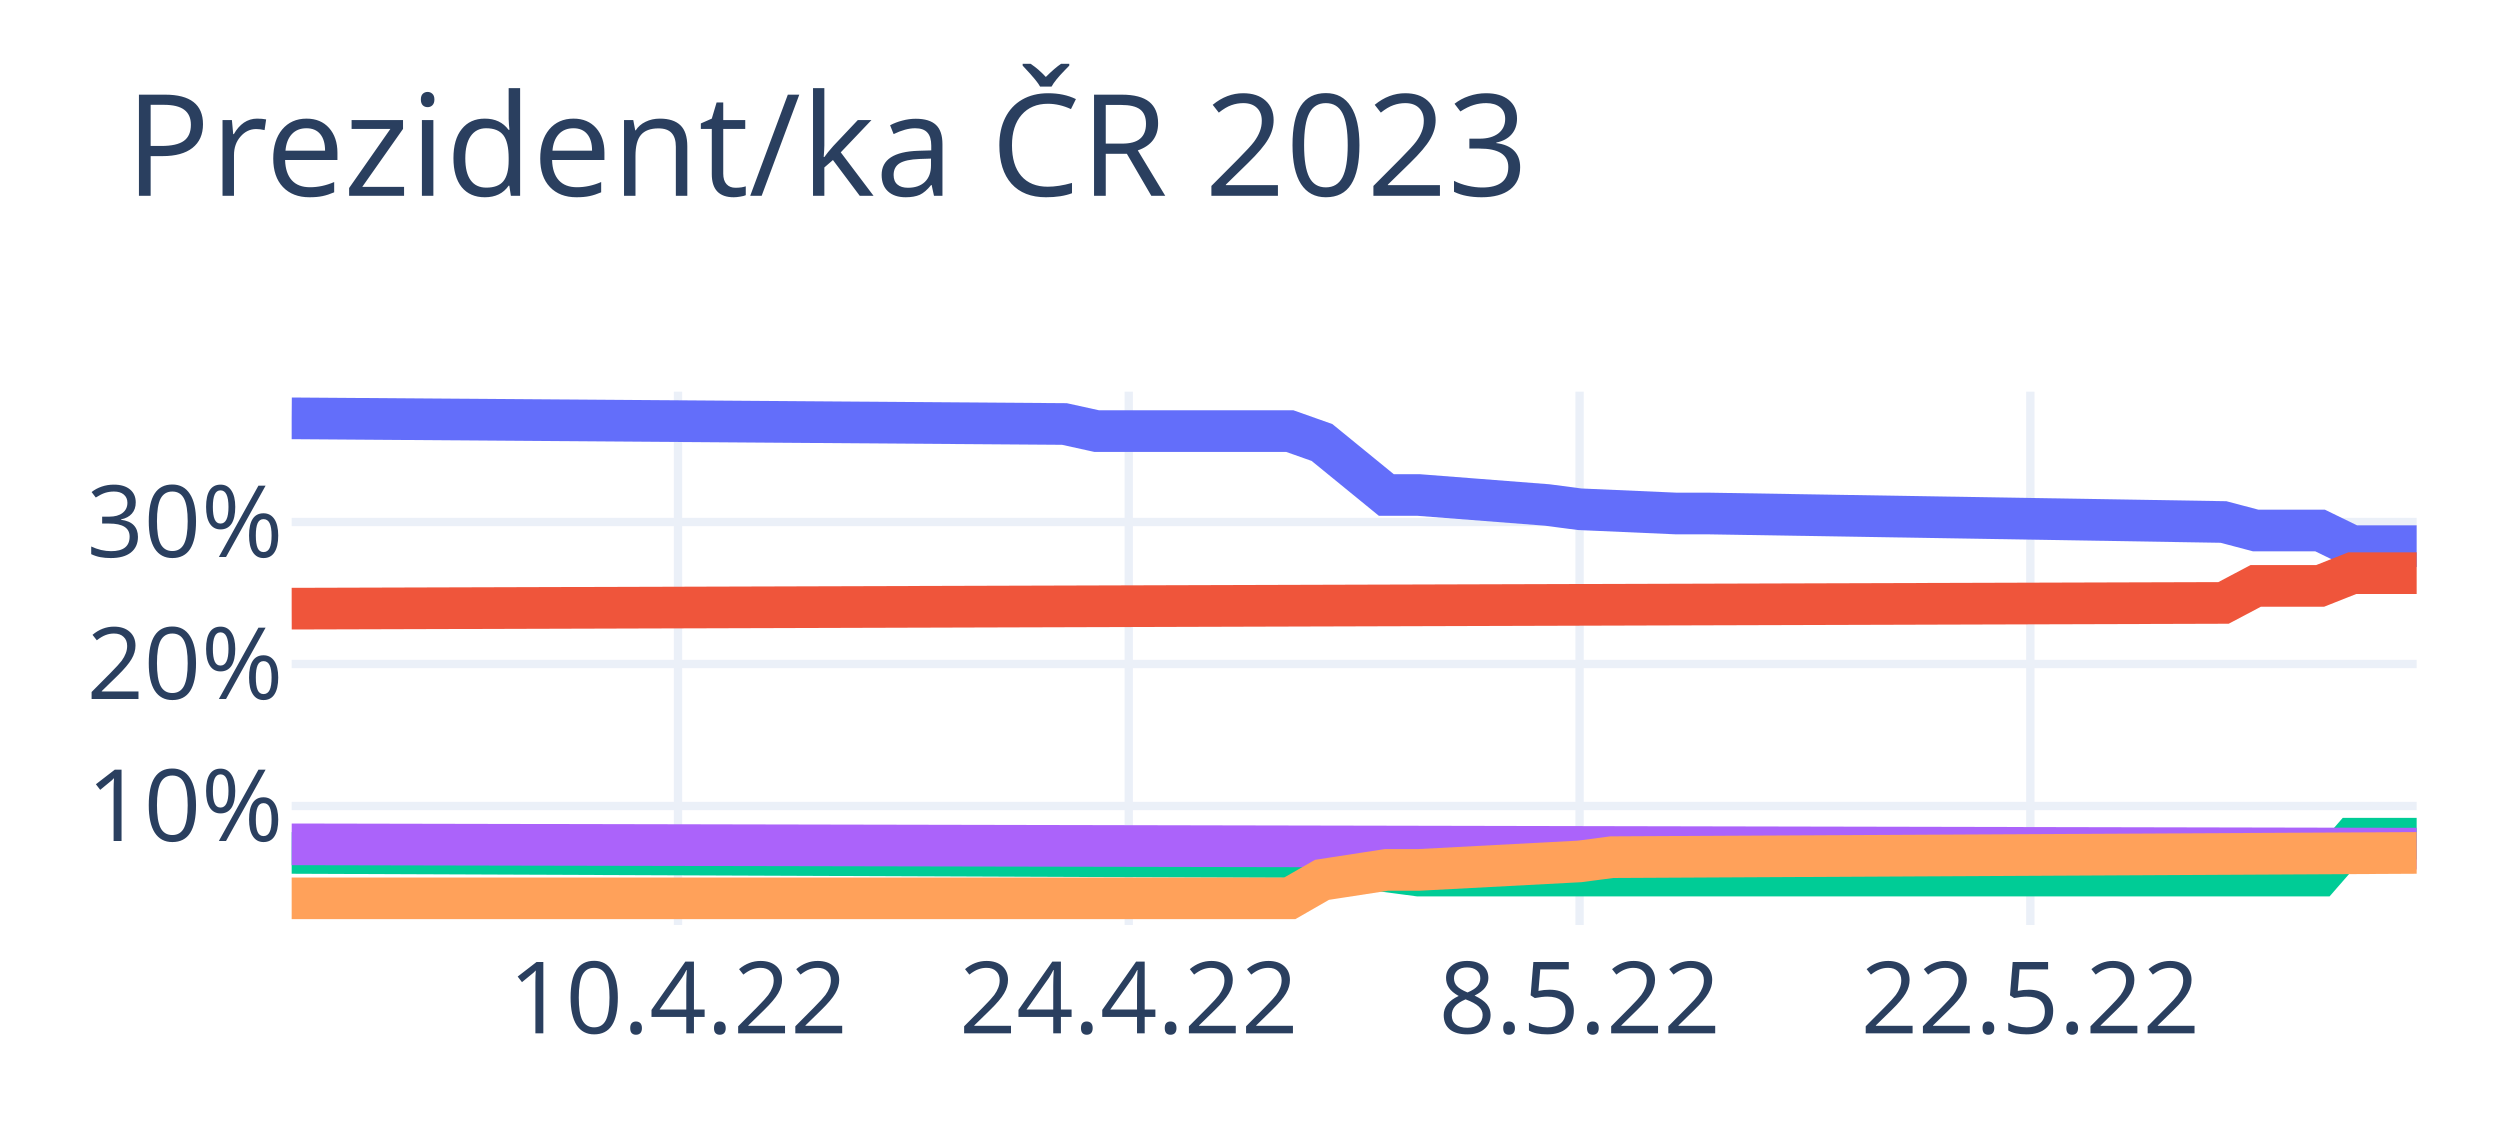
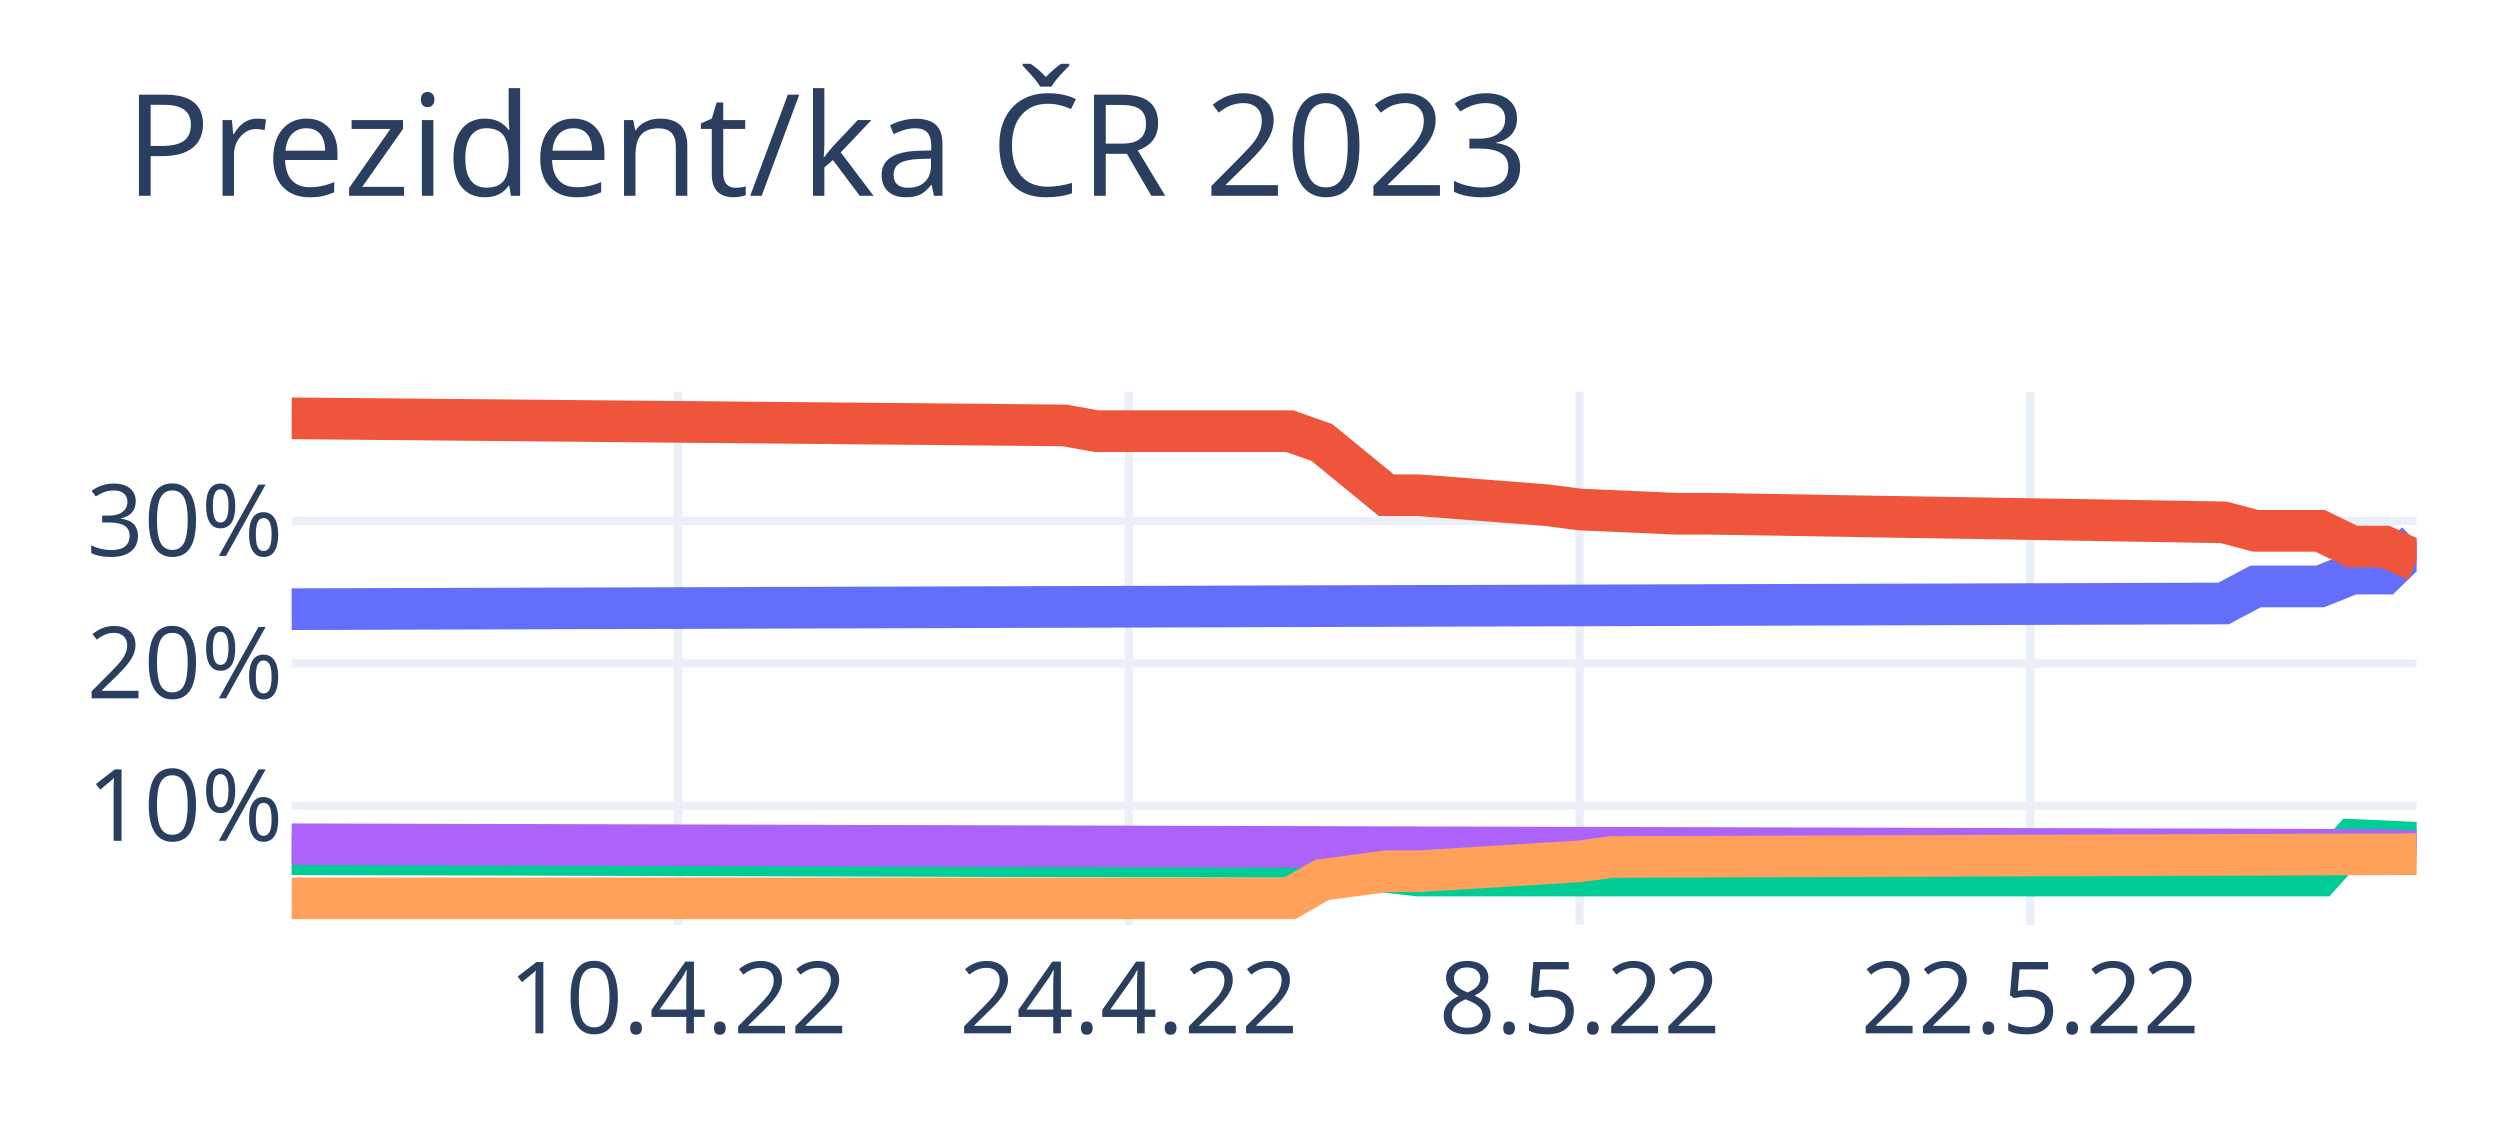
<svg xmlns="http://www.w3.org/2000/svg" class="main-svg" width="300" height="135" style="" viewBox="0 0 300 135">
  <rect x="0" y="0" width="300" height="135" style="fill: rgb(255, 255, 255); fill-opacity: 1;" />
-   <defs id="defs-0d05e8">
+   <defs id="defs-e59a8b">
    <g class="clips">
-       <clipPath id="clip0d05e8xyplot" class="plotclip">
+       <clipPath id="clipe59a8bxyplot" class="plotclip">
        <rect width="255" height="64" />
      </clipPath>
-       <clipPath class="axesclip" id="clip0d05e8x">
+       <clipPath class="axesclip" id="clipe59a8bx">
        <rect x="35" y="0" width="255" height="135" />
      </clipPath>
-       <clipPath class="axesclip" id="clip0d05e8y">
+       <clipPath class="axesclip" id="clipe59a8by">
        <rect x="0" y="47" width="300" height="64" />
      </clipPath>
-       <clipPath class="axesclip" id="clip0d05e8xy">
+       <clipPath class="axesclip" id="clipe59a8bxy">
        <rect x="35" y="47" width="255" height="64" />
      </clipPath>
    </g>
    <g class="gradients" />
    <g class="patterns" />
  </defs>
  <g class="bglayer" />
  <g class="layer-below">
    <g class="imagelayer" />
    <g class="shapelayer" />
  </g>
  <g class="cartesianlayer">
    <g class="subplot xy">
      <g class="layer-subplot">
        <g class="shapelayer" />
        <g class="imagelayer" />
      </g>
      <g class="minor-gridlayer">
        <g class="x" />
        <g class="y" />
      </g>
      <g class="gridlayer">
        <g class="x">
          <path class="xgrid crisp" transform="translate(81.36,0)" d="M0,47v64" style="stroke: rgb(235, 240, 248); stroke-opacity: 1; stroke-width: 1px;" />
          <path class="xgrid crisp" transform="translate(135.45,0)" d="M0,47v64" style="stroke: rgb(235, 240, 248); stroke-opacity: 1; stroke-width: 1px;" />
          <path class="xgrid crisp" transform="translate(189.55,0)" d="M0,47v64" style="stroke: rgb(235, 240, 248); stroke-opacity: 1; stroke-width: 1px;" />
          <path class="xgrid crisp" transform="translate(243.64,0)" d="M0,47v64" style="stroke: rgb(235, 240, 248); stroke-opacity: 1; stroke-width: 1px;" />
        </g>
        <g class="y">
-           <path class="ygrid crisp" transform="translate(0,96.72)" d="M35,0h255" style="stroke: rgb(235, 240, 248); stroke-opacity: 1; stroke-width: 1px;" />
-           <path class="ygrid crisp" transform="translate(0,79.68)" d="M35,0h255" style="stroke: rgb(235, 240, 248); stroke-opacity: 1; stroke-width: 1px;" />
-           <path class="ygrid crisp" transform="translate(0,62.64)" d="M35,0h255" style="stroke: rgb(235, 240, 248); stroke-opacity: 1; stroke-width: 1px;" />
+           <path class="ygrid crisp" transform="translate(0,96.69)" d="M35,0h255" style="stroke: rgb(235, 240, 248); stroke-opacity: 1; stroke-width: 1px;" />
+           <path class="ygrid crisp" transform="translate(0,79.6)" d="M35,0h255" style="stroke: rgb(235, 240, 248); stroke-opacity: 1; stroke-width: 1px;" />
+           <path class="ygrid crisp" transform="translate(0,62.51)" d="M35,0h255" style="stroke: rgb(235, 240, 248); stroke-opacity: 1; stroke-width: 1px;" />
        </g>
      </g>
      <g class="zerolinelayer" />
      <path class="xlines-below" />
      <path class="ylines-below" />
      <g class="overlines-below" />
      <g class="xaxislayer-below" />
      <g class="yaxislayer-below" />
      <g class="overaxes-below" />
-       <g class="plot" transform="translate(35,47)" clip-path="url(#clip0d05e8xyplot)">
+       <g class="plot" transform="translate(35,47)" clip-path="url(#clipe59a8bxyplot)">
        <g class="scatterlayer mlayer">
-           <g class="trace scatter trace0c106e" style="stroke-miterlimit: 2; opacity: 1;">
+           <g class="trace scatter trace9be6fb" style="stroke-miterlimit: 2; opacity: 1;">
            <g class="fills" />
            <g class="errorbars" />
            <g class="lines">
-               <path class="js-line" d="M0,3.2L92.73,3.88L96.59,4.73L119.77,4.73L123.64,6.1L131.36,12.4L135.23,12.4L150.68,13.6L154.55,14.11L166.14,14.62L170,14.62L231.82,15.64L235.68,16.66L243.41,16.66L247.27,18.54L255,18.54" style="vector-effect: non-scaling-stroke; fill: none; stroke: rgb(99, 110, 250); stroke-opacity: 1; stroke-width: 5px; opacity: 1;" />
+               <path class="js-line" d="M0,26.1L231.82,25.42L235.68,23.37L243.41,23.37L247.27,21.83L251.14,21.83L255,18.07" style="vector-effect: non-scaling-stroke; fill: none; stroke: rgb(99, 110, 250); stroke-opacity: 1; stroke-width: 5px; opacity: 1;" />
            </g>
            <g class="points" />
            <g class="text" />
          </g>
-           <g class="trace scatter traceffcc91" style="stroke-miterlimit: 2; opacity: 1;">
+           <g class="trace scatter trace23e571" style="stroke-miterlimit: 2; opacity: 1;">
            <g class="fills" />
            <g class="errorbars" />
            <g class="lines">
-               <path class="js-line" d="M0,26.04L231.82,25.35L235.68,23.31L243.41,23.31L247.27,21.78L255,21.78" style="vector-effect: non-scaling-stroke; fill: none; stroke: rgb(239, 85, 59); stroke-opacity: 1; stroke-width: 5px; opacity: 1;" />
+               <path class="js-line" d="M0,3.2L92.73,4.05L96.59,4.74L119.77,4.74L123.64,6.11L131.36,12.43L135.23,12.43L150.68,13.63L154.55,14.14L166.14,14.65L170,14.65L231.82,15.68L235.68,16.7L243.41,16.7L247.27,18.58L251.14,18.58L255,20.29" style="vector-effect: non-scaling-stroke; fill: none; stroke: rgb(239, 85, 59); stroke-opacity: 1; stroke-width: 5px; opacity: 1;" />
            </g>
            <g class="points" />
            <g class="text" />
          </g>
-           <g class="trace scatter trace1f5cec" style="stroke-miterlimit: 2; opacity: 1;">
+           <g class="trace scatter trace4b4a9d" style="stroke-miterlimit: 2; opacity: 1;">
            <g class="fills" />
            <g class="errorbars" />
            <g class="lines">
-               <path class="js-line" d="M0,55.35L123.64,55.86L127.5,57.05L135.23,58.07L139.09,58.07L243.41,58.07L247.27,53.64L255,53.64" style="vector-effect: non-scaling-stroke; fill: none; stroke: rgb(0, 204, 150); stroke-opacity: 1; stroke-width: 5px; opacity: 1;" />
+               <path class="js-line" d="M0,55.5L123.64,55.84L127.5,57.21L135.23,58.07L139.09,58.07L243.41,58.07L247.27,53.79L255,54.13" style="vector-effect: non-scaling-stroke; fill: none; stroke: rgb(0, 204, 150); stroke-opacity: 1; stroke-width: 5px; opacity: 1;" />
            </g>
            <g class="points" />
            <g class="text" />
          </g>
-           <g class="trace scatter trace1206ae" style="stroke-miterlimit: 2; opacity: 1;">
+           <g class="trace scatter trace01c573" style="stroke-miterlimit: 2; opacity: 1;">
            <g class="fills" />
            <g class="errorbars" />
            <g class="lines">
-               <path class="js-line" d="M0,54.32L255,54.84" style="vector-effect: non-scaling-stroke; fill: none; stroke: rgb(171, 99, 250); stroke-opacity: 1; stroke-width: 5px; opacity: 1;" />
+               <path class="js-line" d="M0,54.31L251.14,54.99L255,55.16" style="vector-effect: non-scaling-stroke; fill: none; stroke: rgb(171, 99, 250); stroke-opacity: 1; stroke-width: 5px; opacity: 1;" />
            </g>
            <g class="points" />
            <g class="text" />
          </g>
-           <g class="trace scatter trace6d9adf" style="stroke-miterlimit: 2; opacity: 1;">
+           <g class="trace scatter trace1940d1" style="stroke-miterlimit: 2; opacity: 1;">
            <g class="fills" />
            <g class="errorbars" />
            <g class="lines">
-               <path class="js-line" d="M0,60.8L119.77,60.8L123.64,58.58L131.36,57.39L135.23,57.39L154.55,56.37L158.41,55.86L255,55.35" style="vector-effect: non-scaling-stroke; fill: none; stroke: rgb(255, 161, 90); stroke-opacity: 1; stroke-width: 5px; opacity: 1;" />
+               <path class="js-line" d="M0,60.8L119.77,60.8L123.64,58.58L131.36,57.55L135.23,57.55L154.55,56.36L158.41,55.84L255,55.5" style="vector-effect: non-scaling-stroke; fill: none; stroke: rgb(255, 161, 90); stroke-opacity: 1; stroke-width: 5px; opacity: 1;" />
            </g>
            <g class="points" />
            <g class="text" />
          </g>
        </g>
      </g>
      <g class="overplot" />
      <path class="xlines-above crisp" d="M0,0" style="fill: none;" />
      <path class="ylines-above crisp" d="M0,0" style="fill: none;" />
      <g class="overlines-above" />
      <g class="xaxislayer-above">
        <g class="xtick">
          <text text-anchor="middle" x="0" y="124" transform="translate(81.36,0)" style="font-family: 'Open Sans', verdana, arial, sans-serif; font-size: 12px; fill: rgb(42, 63, 95); fill-opacity: 1; white-space: pre; opacity: 1;">10.4.22</text>
        </g>
        <g class="xtick">
          <text text-anchor="middle" x="0" y="124" style="font-family: 'Open Sans', verdana, arial, sans-serif; font-size: 12px; fill: rgb(42, 63, 95); fill-opacity: 1; white-space: pre; opacity: 1;" transform="translate(135.45,0)">24.4.22</text>
        </g>
        <g class="xtick">
          <text text-anchor="middle" x="0" y="124" style="font-family: 'Open Sans', verdana, arial, sans-serif; font-size: 12px; fill: rgb(42, 63, 95); fill-opacity: 1; white-space: pre; opacity: 1;" transform="translate(189.55,0)">8.5.22</text>
        </g>
        <g class="xtick">
          <text text-anchor="middle" x="0" y="124" style="font-family: 'Open Sans', verdana, arial, sans-serif; font-size: 12px; fill: rgb(42, 63, 95); fill-opacity: 1; white-space: pre; opacity: 1;" transform="translate(243.64,0)">22.5.22</text>
        </g>
      </g>
      <g class="yaxislayer-above">
        <g class="ytick">
-           <text text-anchor="end" x="34" y="4.2" transform="translate(0,96.72)" style="font-family: 'Open Sans', verdana, arial, sans-serif; font-size: 12px; fill: rgb(42, 63, 95); fill-opacity: 1; white-space: pre; opacity: 1;">10%</text>
+           <text text-anchor="end" x="34" y="4.2" transform="translate(0,96.69)" style="font-family: 'Open Sans', verdana, arial, sans-serif; font-size: 12px; fill: rgb(42, 63, 95); fill-opacity: 1; white-space: pre; opacity: 1;">10%</text>
        </g>
        <g class="ytick">
-           <text text-anchor="end" x="34" y="4.2" style="font-family: 'Open Sans', verdana, arial, sans-serif; font-size: 12px; fill: rgb(42, 63, 95); fill-opacity: 1; white-space: pre; opacity: 1;" transform="translate(0,79.68)">20%</text>
+           <text text-anchor="end" x="34" y="4.2" style="font-family: 'Open Sans', verdana, arial, sans-serif; font-size: 12px; fill: rgb(42, 63, 95); fill-opacity: 1; white-space: pre; opacity: 1;" transform="translate(0,79.6)">20%</text>
        </g>
        <g class="ytick">
-           <text text-anchor="end" x="34" y="4.2" style="font-family: 'Open Sans', verdana, arial, sans-serif; font-size: 12px; fill: rgb(42, 63, 95); fill-opacity: 1; white-space: pre; opacity: 1;" transform="translate(0,62.64)">30%</text>
+           <text text-anchor="end" x="34" y="4.2" style="font-family: 'Open Sans', verdana, arial, sans-serif; font-size: 12px; fill: rgb(42, 63, 95); fill-opacity: 1; white-space: pre; opacity: 1;" transform="translate(0,62.51)">30%</text>
        </g>
      </g>
      <g class="overaxes-above" />
    </g>
  </g>
  <g class="polarlayer" />
  <g class="smithlayer" />
  <g class="ternarylayer" />
  <g class="geolayer" />
  <g class="funnelarealayer" />
  <g class="pielayer" />
  <g class="iciclelayer" />
  <g class="treemaplayer" />
  <g class="sunburstlayer" />
  <g class="glimages" />
-   <defs id="topdefs-0d05e8">
+   <defs id="topdefs-e59a8b">
    <g class="clips" />
  </defs>
  <g class="layer-above">
    <g class="imagelayer" />
    <g class="shapelayer" />
  </g>
  <g class="infolayer">
    <g class="g-gtitle">
      <text class="gtitle" x="15" y="23.5" text-anchor="start" dy="0em" style="font-family: 'Open Sans', verdana, arial, sans-serif; font-size: 17px; fill: rgb(42, 63, 95); opacity: 1; font-weight: normal; white-space: pre;">Prezident/ka ČR 2023</text>
    </g>
    <g class="g-xtitle" />
    <g class="g-ytitle" />
  </g>
</svg>
